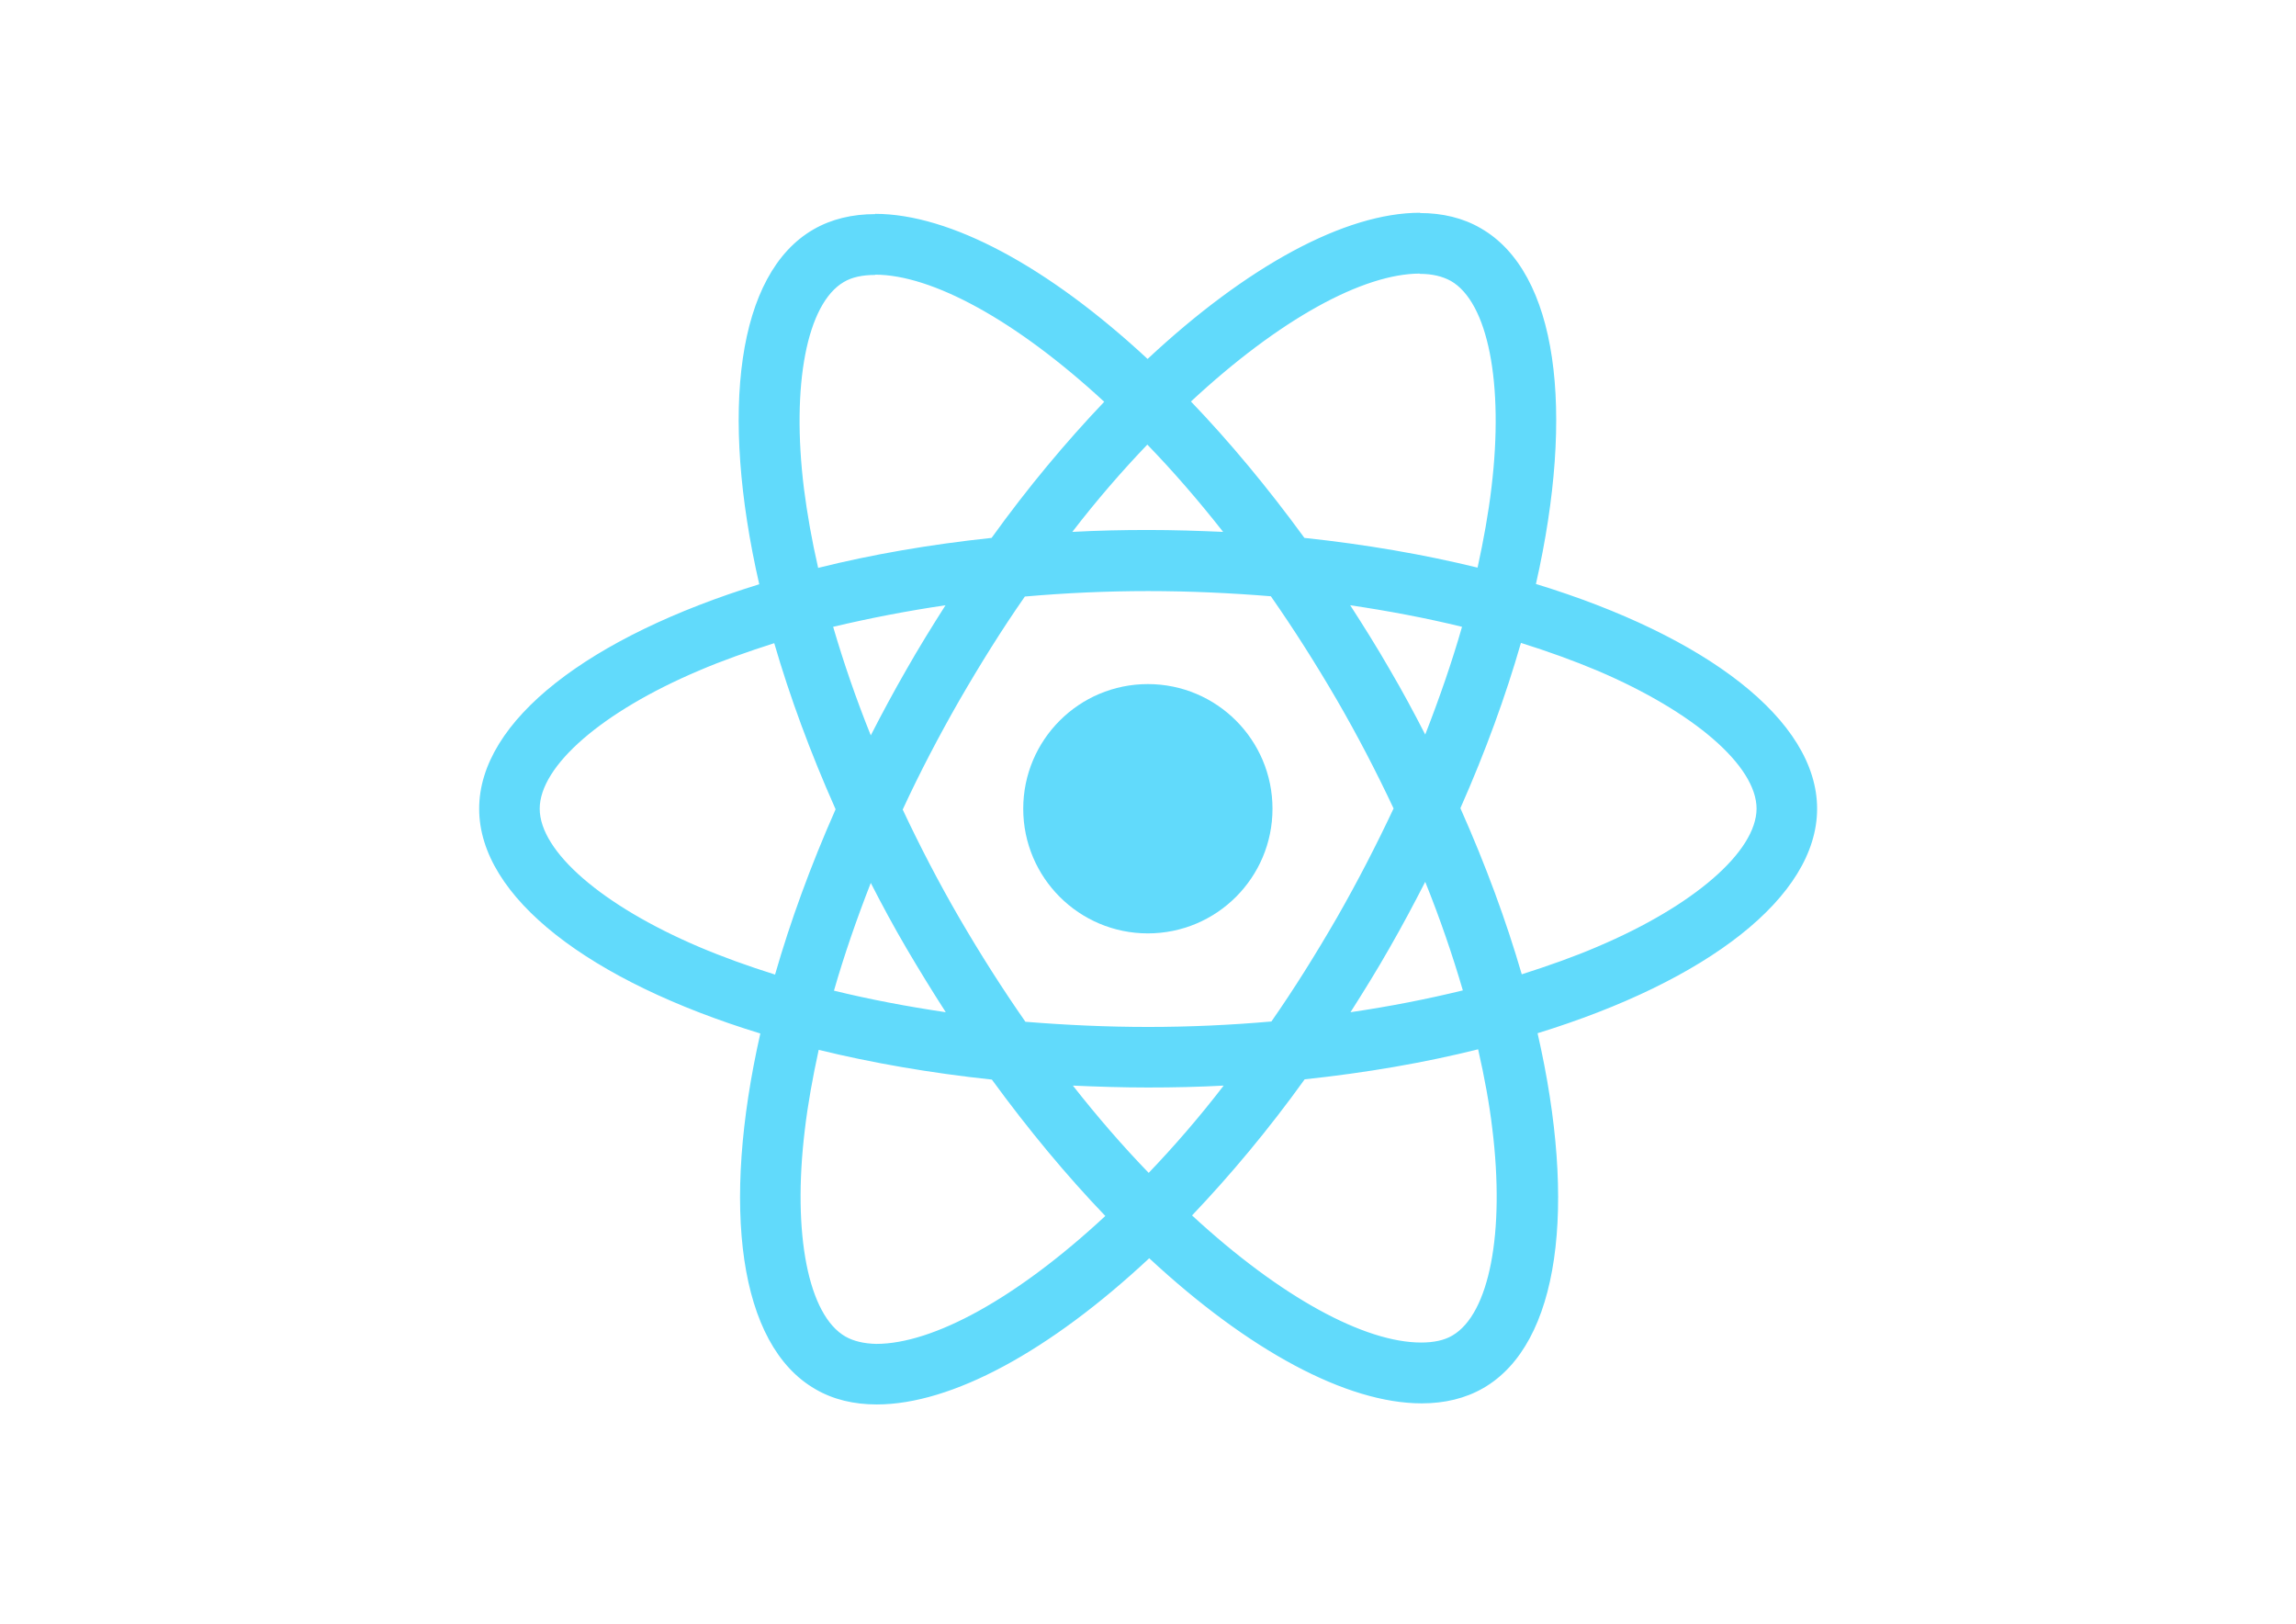
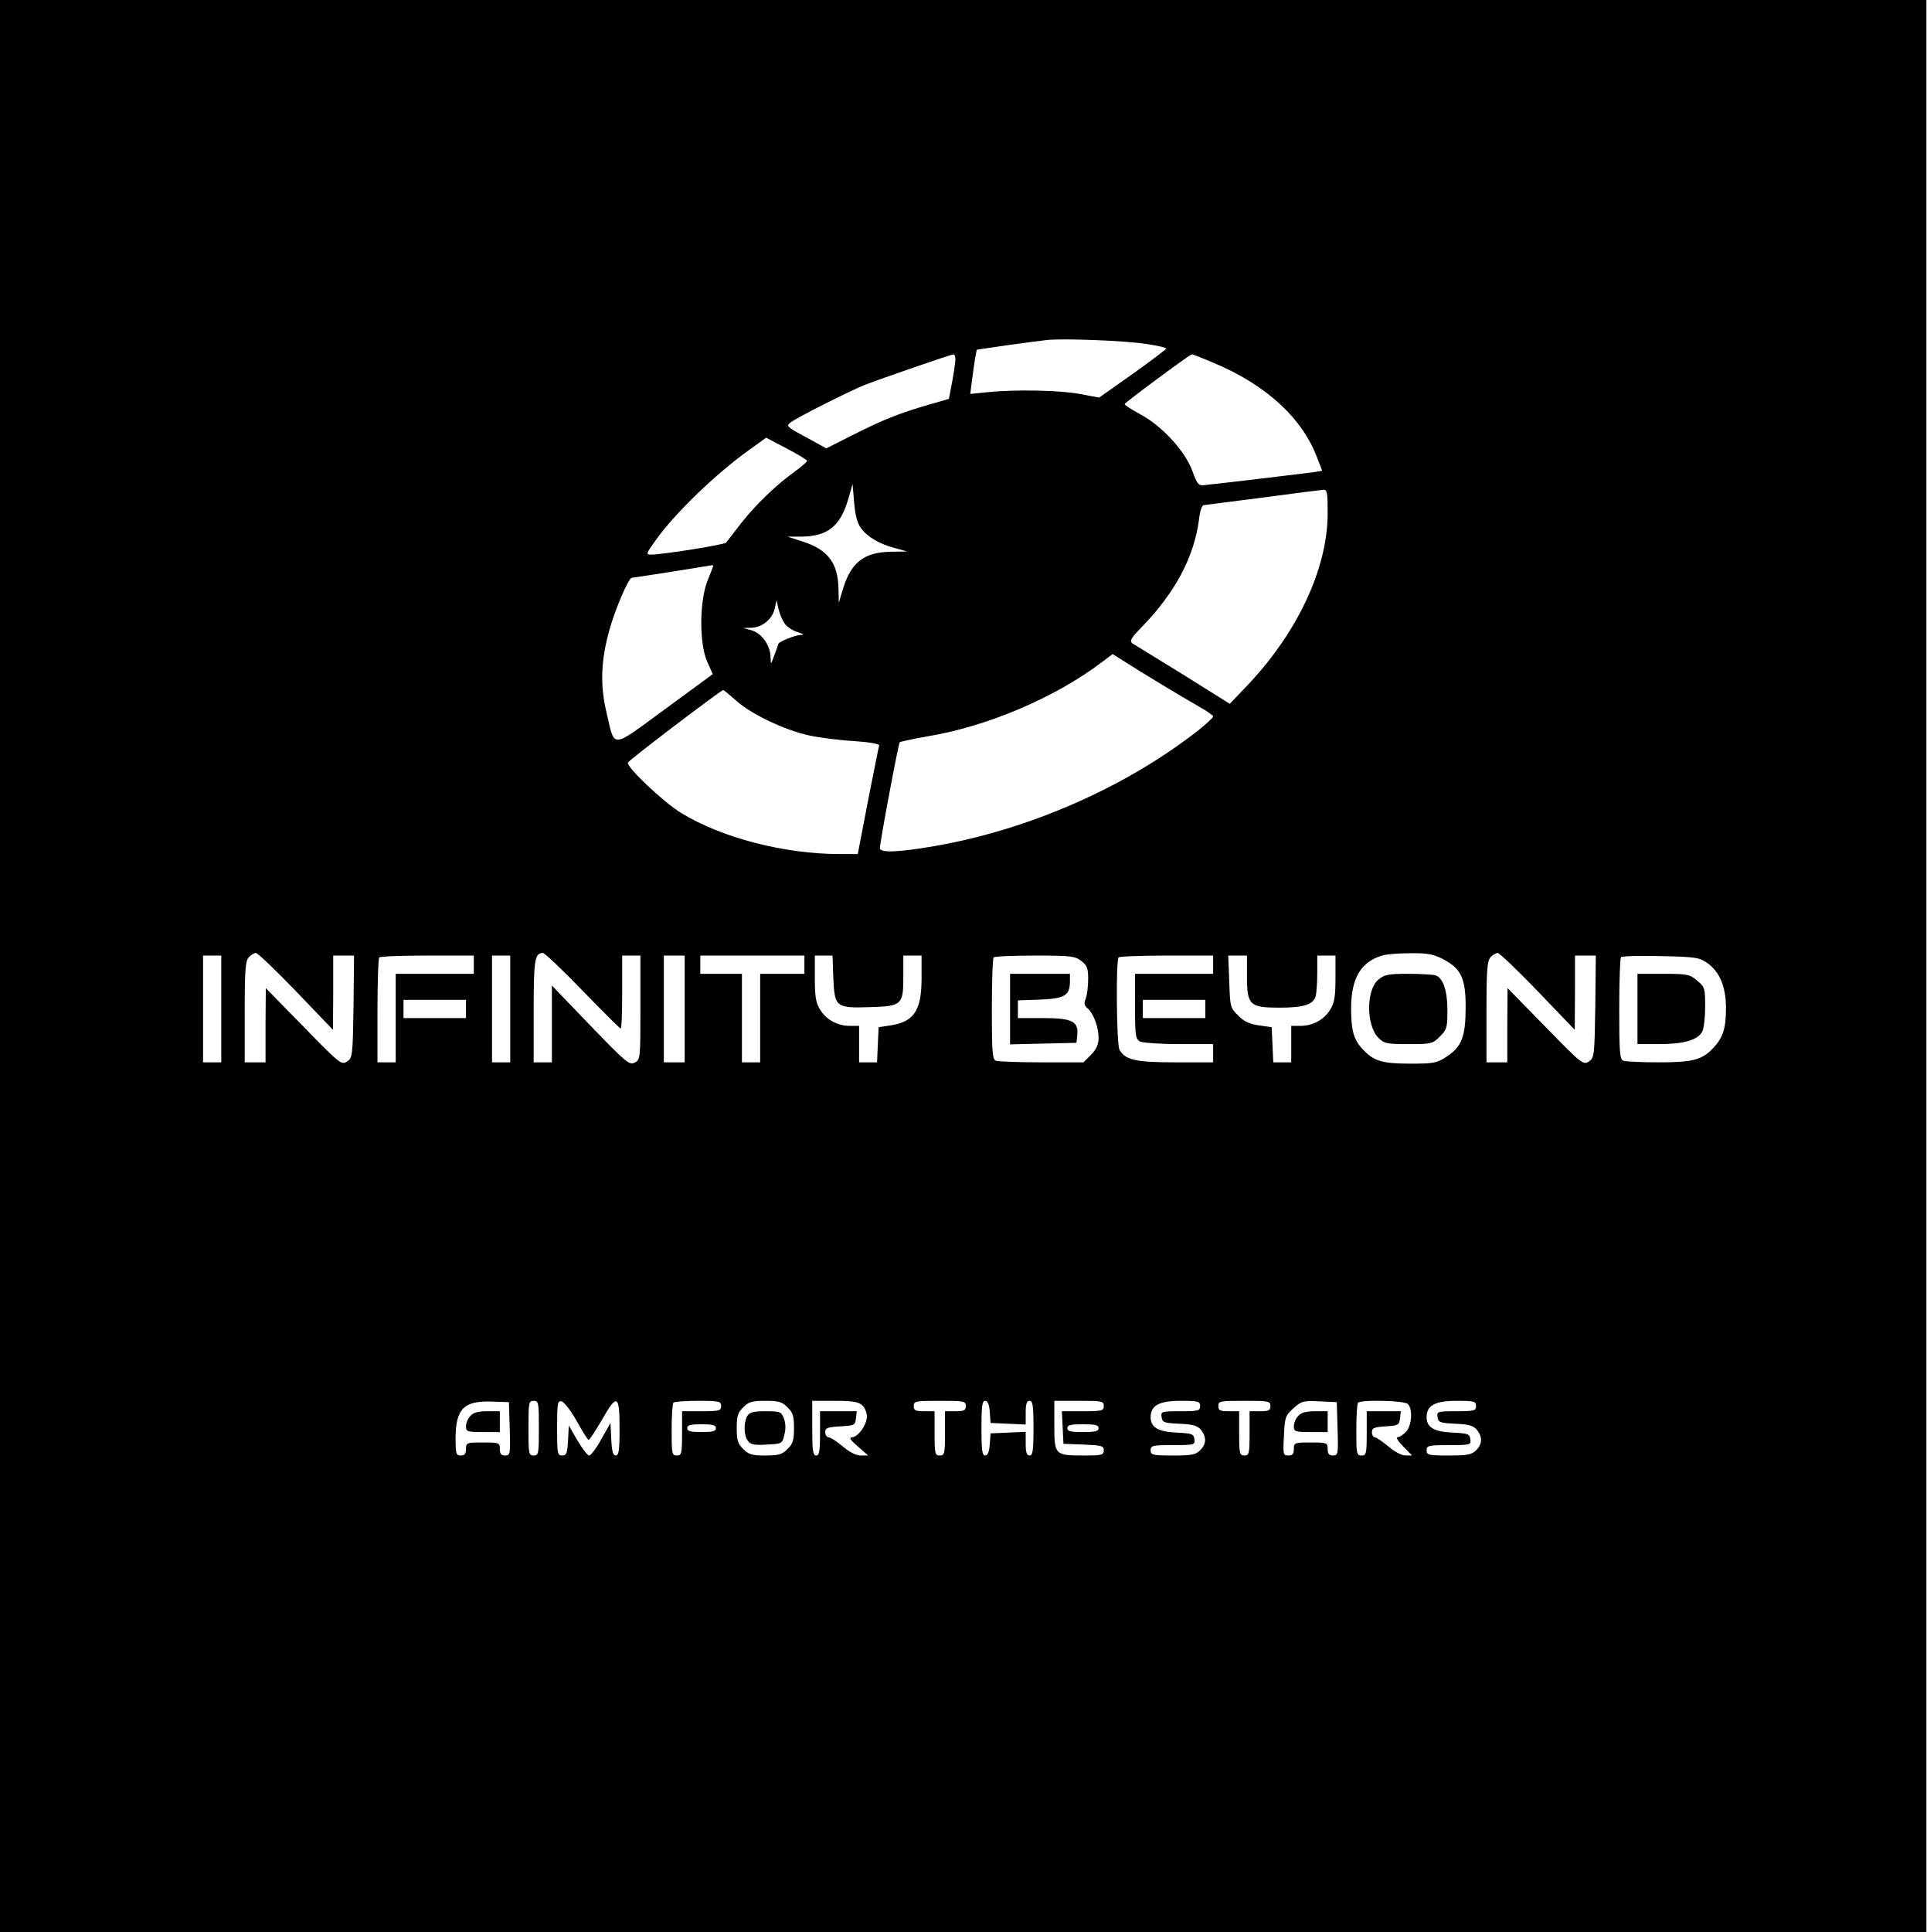
- <svg xmlns="http://www.w3.org/2000/svg" viewBox="0 0 841.9 595.3">
-   <g fill="#61DAFB">
-     <path d="M666.3 296.5c0-32.5-40.7-63.3-103.1-82.4 14.4-63.6 8-114.2-20.2-130.4-6.5-3.8-14.1-5.6-22.4-5.6v22.3c4.6 0 8.3.9 11.4 2.6 13.6 7.8 19.5 37.5 14.9 75.7-1.1 9.4-2.9 19.3-5.1 29.4-19.6-4.8-41-8.5-63.5-10.9-13.5-18.5-27.5-35.3-41.6-50 32.6-30.3 63.2-46.9 84-46.9V78c-27.5 0-63.5 19.6-99.9 53.6-36.4-33.8-72.4-53.2-99.9-53.2v22.3c20.7 0 51.4 16.5 84 46.6-14 14.7-28 31.4-41.3 49.9-22.6 2.4-44 6.1-63.6 11-2.3-10-4-19.7-5.2-29-4.7-38.2 1.1-67.9 14.6-75.8 3-1.8 6.9-2.6 11.5-2.6V78.5c-8.4 0-16 1.8-22.6 5.6-28.1 16.2-34.4 66.7-19.9 130.1-62.2 19.2-102.7 49.9-102.7 82.3 0 32.5 40.7 63.3 103.1 82.4-14.4 63.6-8 114.2 20.2 130.4 6.5 3.8 14.1 5.6 22.5 5.6 27.5 0 63.5-19.6 99.9-53.6 36.4 33.8 72.4 53.2 99.9 53.2 8.4 0 16-1.8 22.6-5.6 28.1-16.2 34.4-66.7 19.9-130.1 62-19.1 102.5-49.9 102.5-82.3zm-130.2-66.7c-3.7 12.9-8.3 26.2-13.5 39.5-4.1-8-8.4-16-13.1-24-4.6-8-9.5-15.8-14.4-23.4 14.2 2.1 27.9 4.7 41 7.9zm-45.8 106.5c-7.8 13.5-15.8 26.3-24.1 38.2-14.9 1.3-30 2-45.2 2-15.1 0-30.2-.7-45-1.9-8.3-11.9-16.4-24.6-24.2-38-7.6-13.1-14.5-26.4-20.8-39.8 6.2-13.4 13.2-26.8 20.7-39.9 7.8-13.5 15.8-26.3 24.1-38.2 14.9-1.3 30-2 45.2-2 15.1 0 30.2.7 45 1.9 8.3 11.9 16.4 24.6 24.2 38 7.6 13.1 14.5 26.4 20.8 39.8-6.3 13.4-13.2 26.8-20.7 39.9zm32.3-13c5.4 13.4 10 26.8 13.8 39.8-13.1 3.2-26.9 5.9-41.2 8 4.9-7.7 9.8-15.6 14.4-23.7 4.6-8 8.9-16.1 13-24.1zM421.2 430c-9.3-9.6-18.6-20.3-27.8-32 9 .4 18.2.7 27.5.7 9.4 0 18.7-.2 27.8-.7-9 11.7-18.3 22.4-27.5 32zm-74.4-58.9c-14.2-2.1-27.9-4.7-41-7.9 3.7-12.9 8.3-26.2 13.5-39.5 4.1 8 8.4 16 13.1 24 4.7 8 9.5 15.8 14.4 23.4zM420.7 163c9.3 9.6 18.6 20.3 27.8 32-9-.4-18.2-.7-27.5-.7-9.4 0-18.7.2-27.8.7 9-11.7 18.3-22.4 27.5-32zm-74 58.9c-4.9 7.7-9.8 15.6-14.4 23.7-4.6 8-8.9 16-13 24-5.4-13.4-10-26.8-13.8-39.8 13.1-3.1 26.9-5.8 41.2-7.9zm-90.5 125.2c-35.4-15.1-58.3-34.9-58.3-50.6 0-15.7 22.9-35.6 58.3-50.6 8.6-3.7 18-7 27.7-10.1 5.7 19.6 13.2 40 22.5 60.9-9.2 20.8-16.6 41.1-22.2 60.6-9.9-3.1-19.3-6.5-28-10.2zM310 490c-13.6-7.8-19.5-37.5-14.9-75.7 1.1-9.4 2.9-19.3 5.1-29.4 19.6 4.8 41 8.5 63.5 10.9 13.5 18.5 27.5 35.3 41.6 50-32.6 30.3-63.2 46.9-84 46.9-4.5-.1-8.3-1-11.3-2.7zm237.2-76.2c4.7 38.2-1.1 67.9-14.6 75.8-3 1.8-6.9 2.6-11.5 2.6-20.7 0-51.4-16.5-84-46.6 14-14.7 28-31.4 41.3-49.9 22.6-2.4 44-6.1 63.6-11 2.3 10.1 4.1 19.8 5.2 29.1zm38.5-66.7c-8.6 3.7-18 7-27.7 10.1-5.7-19.6-13.2-40-22.5-60.9 9.2-20.8 16.6-41.1 22.2-60.6 9.9 3.1 19.3 6.5 28.1 10.2 35.4 15.1 58.3 34.9 58.3 50.6-.1 15.7-23 35.6-58.4 50.6zM320.8 78.4z" />
-     <circle cx="420.9" cy="296.5" r="45.7" />
-     <path d="M520.5 78.1z" />
+ <svg xmlns="http://www.w3.org/2000/svg" version="1.0" width="740pt" height="742pt" viewBox="0 0 740 742" preserveAspectRatio="xMidYMid meet">
+   <g transform="translate(0,742) scale(0.1,-0.1)" fill="#000000" stroke="none">
+     <path d="M0 3710 l0 -3710 3700 0 3700 0 0 3710 0 3710 -3700 0 -3700 0 0 -3710z m4403 2389 c42 -6 77 -14 77 -18 -1 -3 -59 -47 -129 -97 l-129 -91 -69 13 c-74 15 -248 19 -357 8 l-69 -7 7 54 c4 30 9 68 12 85 l6 31 116 17 c65 9 133 18 152 20 60 7 301 -2 383 -15z m-733 -61 c-1 -13 -6 -52 -13 -87 l-12 -63 -80 -23 c-110 -32 -173 -57 -290 -116 l-101 -51 -78 43 c-73 39 -77 43 -60 56 28 21 221 118 284 144 59 23 330 117 343 118 4 1 7 -9 7 -21z m988 -10 c203 -84 344 -212 402 -367 l19 -49 -37 -6 c-30 -4 -294 -36 -414 -49 -24 -3 -29 2 -48 55 -28 76 -117 173 -200 217 -33 18 -60 35 -60 39 1 6 248 189 258 191 2 1 38 -13 80 -31z m-1558 -378 c0 -4 -20 -21 -44 -39 -72 -51 -152 -128 -208 -199 -28 -37 -55 -71 -59 -76 -7 -8 -237 -45 -287 -46 -22 0 -21 3 18 57 74 103 228 252 359 346 l64 46 78 -41 c44 -23 79 -44 79 -48z m207 -258 c25 -34 70 -61 131 -77 l47 -13 -63 -1 c-101 -2 -151 -39 -182 -137 l-18 -59 -1 53 c-2 100 -41 151 -137 182 l-59 19 53 0 c101 1 150 40 180 143 l17 59 6 -71 c4 -48 12 -79 26 -98z m1793 57 c0 -212 -116 -459 -310 -663 l-66 -69 -179 112 c-99 61 -187 115 -195 120 -12 9 -6 20 36 63 129 133 201 269 220 414 3 30 11 54 18 54 6 1 108 14 226 29 118 16 223 29 233 30 15 1 17 -10 17 -90z m-2360 -201 c0 -2 -10 -28 -22 -58 -32 -80 -32 -245 -1 -312 l21 -47 -184 -135 c-211 -154 -191 -154 -225 -9 -24 102 -21 196 12 314 22 79 73 199 86 200 7 0 280 43 306 48 4 0 7 0 7 -1z m273 -221 c8 -13 30 -28 49 -34 27 -9 29 -11 10 -12 -19 -1 -82 -26 -82 -34 0 -1 -7 -20 -15 -42 -14 -39 -14 -39 -15 -10 0 45 -34 93 -72 104 l-33 9 31 1 c41 1 81 33 90 74 l7 32 7 -32 c4 -18 14 -43 23 -56z m1508 -271 c19 -12 59 -34 87 -51 29 -16 52 -33 52 -37 0 -4 -24 -26 -52 -49 -280 -221 -655 -386 -1021 -449 -140 -24 -207 -26 -207 -7 0 23 71 401 76 406 3 3 51 13 107 23 230 38 491 149 671 286 l40 30 105 -66 c58 -36 122 -74 142 -86z m-1693 -27 c58 -52 184 -112 278 -133 40 -9 118 -19 173 -22 67 -5 101 -11 98 -18 -2 -6 -21 -102 -43 -213 l-39 -203 -70 0 c-212 0 -452 62 -609 158 -67 41 -210 176 -204 193 3 10 356 277 366 279 2 0 25 -19 50 -41z m-1691 -1116 l142 -148 1 143 0 142 40 0 40 0 -2 -196 c-3 -190 -4 -197 -25 -211 -21 -14 -28 -9 -167 134 l-145 148 -1 -142 0 -143 -40 0 -40 0 0 194 c0 164 3 197 16 210 8 9 21 16 27 16 7 0 76 -66 154 -147z m1101 2 c78 -80 143 -145 146 -145 4 0 6 63 6 140 l0 140 35 0 35 0 0 -200 c0 -195 0 -200 -22 -211 -20 -11 -33 0 -170 142 l-148 154 0 -147 0 -148 -35 0 -35 0 0 198 c0 198 4 222 36 222 6 0 75 -65 152 -145z m3302 123 c72 -37 90 -73 90 -185 0 -114 -15 -153 -73 -191 -37 -25 -49 -27 -141 -27 -108 0 -140 10 -183 57 -33 35 -43 72 -43 155 0 115 37 179 119 203 14 5 62 9 106 9 65 1 89 -3 125 -21z m367 -125 l142 -148 1 143 0 142 40 0 40 0 -2 -196 c-3 -190 -4 -197 -25 -211 -21 -14 -28 -9 -167 134 l-145 148 -1 -142 0 -143 -40 0 -40 0 0 194 c0 164 3 197 16 210 8 9 21 16 27 16 7 0 76 -66 154 -147z m-5057 -68 l0 -205 -35 0 -35 0 0 205 0 205 35 0 35 0 0 -205z m970 170 l0 -35 -150 0 -150 0 0 -170 0 -170 -35 0 -35 0 0 198 c0 109 3 202 7 205 3 4 87 7 185 7 l178 0 0 -35z m140 -170 l0 -205 -35 0 -35 0 0 205 0 205 35 0 35 0 0 -205z m670 0 l0 -205 -40 0 -40 0 0 205 0 205 40 0 40 0 0 -205z m460 170 l0 -35 -85 0 -85 0 0 -170 0 -170 -35 0 -35 0 0 170 0 170 -80 0 -80 0 0 35 0 35 200 0 200 0 0 -35z m111 -51 c5 -113 10 -116 142 -112 122 4 127 8 127 120 l0 78 35 0 35 0 0 -87 c0 -126 -30 -169 -125 -182 l-40 -6 -3 -67 -3 -68 -34 0 -35 0 0 70 0 70 -35 0 c-48 0 -92 24 -115 63 -16 25 -20 50 -20 120 l0 87 34 0 34 0 3 -86z m953 65 c22 -17 26 -28 26 -69 0 -27 -4 -60 -9 -74 -8 -19 -6 -28 6 -38 23 -19 43 -72 43 -113 0 -27 -8 -44 -29 -66 l-29 -29 -160 0 c-88 0 -167 3 -176 6 -14 5 -16 32 -16 198 0 106 3 196 7 199 3 4 75 7 158 7 139 0 155 -2 179 -21z m506 -14 l0 -35 -150 0 -150 0 0 -125 c0 -113 2 -125 19 -135 11 -5 78 -10 150 -10 l131 0 0 -35 0 -35 -145 0 c-154 0 -193 9 -215 49 -11 22 -14 343 -3 354 3 4 87 7 185 7 l178 0 0 -35z m130 -45 c0 -110 10 -120 125 -120 93 0 130 12 139 44 3 11 6 51 6 89 l0 67 35 0 35 0 0 -87 c0 -70 -4 -95 -20 -120 -23 -39 -67 -63 -115 -63 l-35 0 0 -70 0 -70 -35 0 -34 0 -3 67 -3 68 -49 7 c-36 5 -58 15 -80 38 -30 29 -31 34 -34 130 l-4 100 36 0 36 0 0 -80z m1769 51 c47 -34 71 -91 71 -173 0 -77 -11 -112 -48 -152 -44 -47 -79 -56 -211 -56 -66 0 -126 3 -135 6 -14 5 -16 32 -16 198 0 106 3 196 7 200 4 4 73 6 153 4 134 -3 147 -5 179 -27z m-4769 -176 l0 -35 -120 0 -120 0 0 35 0 35 120 0 120 0 0 -35z m2840 0 l0 -35 -120 0 -120 0 0 35 0 35 120 0 120 0 0 -35z m-2672 -1612 c3 -98 2 -103 -18 -103 -15 0 -20 7 -20 25 0 24 -2 25 -65 25 -63 0 -65 -1 -65 -25 0 -18 -5 -25 -20 -25 -18 0 -20 7 -20 68 1 112 32 143 140 139 l65 -2 3 -102z m112 2 c0 -98 -1 -105 -20 -105 -19 0 -20 7 -20 105 0 98 1 105 20 105 19 0 20 -7 20 -105z m145 28 c22 -40 43 -73 46 -73 4 0 26 34 50 75 59 104 69 100 69 -30 0 -85 -3 -105 -15 -105 -10 0 -15 16 -17 63 l-3 62 -35 -62 c-19 -35 -40 -63 -47 -63 -6 0 -26 26 -45 58 l-33 57 -3 -57 c-3 -50 -6 -58 -22 -58 -19 0 -20 8 -20 106 0 95 2 105 17 102 10 -2 36 -36 58 -75z m555 57 c0 -18 -7 -20 -75 -20 l-75 0 0 -85 c0 -78 -2 -85 -20 -85 -19 0 -20 7 -20 98 0 54 3 102 7 105 3 4 46 7 95 7 81 0 88 -2 88 -20z m255 -5 c21 -20 25 -34 25 -80 0 -46 -4 -60 -25 -80 -20 -21 -34 -25 -85 -25 -51 0 -65 4 -85 25 -21 20 -25 34 -25 80 0 46 4 60 25 80 20 21 34 25 85 25 51 0 65 -4 85 -25z m287 8 c10 -9 18 -28 18 -43 0 -32 -34 -80 -58 -80 -12 -1 -4 -12 23 -35 l40 -35 -28 0 c-19 0 -44 13 -70 35 -22 19 -47 35 -54 35 -7 0 -13 9 -13 20 0 16 8 19 58 22 54 3 57 4 60 31 l3 27 -70 0 -71 0 0 -85 c0 -69 -3 -85 -15 -85 -12 0 -15 18 -15 105 l0 105 87 0 c66 0 91 -4 105 -17z m398 -3 c0 -17 -7 -20 -40 -20 l-40 0 0 -85 c0 -78 -2 -85 -20 -85 -18 0 -20 7 -20 85 l0 85 -40 0 c-33 0 -40 3 -40 20 0 19 7 20 100 20 93 0 100 -1 100 -20z m92 -22 l3 -43 68 -3 67 -3 0 46 c0 33 4 45 15 45 12 0 15 -18 15 -105 0 -87 -3 -105 -15 -105 -11 0 -15 12 -15 45 l0 46 -67 -3 -68 -3 -3 -42 c-2 -29 -8 -43 -18 -43 -11 0 -14 20 -14 105 0 85 3 105 14 105 10 0 16 -14 18 -42z m438 22 c0 -18 -7 -20 -80 -20 l-81 0 3 -62 3 -63 78 -3 c69 -3 77 -5 77 -22 0 -18 -7 -20 -76 -20 -112 0 -114 2 -114 115 l0 95 95 0 c88 0 95 -1 95 -20z m370 0 c0 -18 -7 -20 -76 -20 -72 0 -75 -1 -72 -22 3 -21 9 -23 68 -26 52 -2 69 -7 83 -23 22 -28 22 -54 -3 -79 -17 -17 -33 -20 -105 -20 -78 0 -85 2 -85 20 0 18 7 20 86 20 83 0 85 1 82 23 -3 20 -9 22 -68 25 -71 3 -100 20 -100 59 0 45 32 63 115 63 68 0 75 -2 75 -20z m270 0 c0 -17 -7 -20 -40 -20 l-40 0 0 -85 c0 -78 -2 -85 -20 -85 -18 0 -20 7 -20 85 l0 85 -40 0 c-33 0 -40 3 -40 20 0 19 7 20 100 20 93 0 100 -1 100 -20z m258 -87 c3 -98 2 -103 -18 -103 -15 0 -20 7 -20 25 0 24 -2 25 -65 25 -63 0 -65 -1 -65 -25 0 -19 -5 -25 -21 -25 -20 0 -21 4 -17 76 3 71 6 78 36 105 31 28 38 30 100 27 l67 -3 3 -102z m270 95 c20 -20 15 -85 -8 -108 -11 -11 -25 -20 -32 -20 -7 0 3 -16 22 -35 l34 -35 -25 0 c-15 0 -43 15 -66 35 -23 19 -46 35 -52 35 -6 0 -11 9 -11 19 0 17 8 20 53 23 48 3 52 5 55 31 l3 27 -65 0 -66 0 0 -85 c0 -78 -2 -85 -20 -85 -19 0 -20 7 -20 98 0 54 3 102 7 105 12 12 178 8 191 -5z m262 -8 c0 -18 -7 -20 -76 -20 -72 0 -75 -1 -72 -22 3 -21 9 -23 68 -26 52 -2 69 -7 83 -23 22 -28 22 -54 -3 -79 -17 -17 -33 -20 -105 -20 -78 0 -85 2 -85 20 0 18 7 20 86 20 83 0 85 1 82 23 -3 20 -9 22 -68 25 -71 3 -100 20 -100 59 0 45 32 63 115 63 68 0 75 -2 75 -20z m-2920 -85 c0 -12 -13 -15 -55 -15 -42 0 -55 3 -55 15 0 12 13 15 55 15 42 0 55 -3 55 -15z m1470 0 c0 -12 -13 -15 -60 -15 -47 0 -60 3 -60 15 0 12 13 15 60 15 47 0 60 -3 60 -15z" />
+     <path d="M5294 3657 c-47 -41 -46 -176 1 -223 22 -22 32 -24 115 -24 88 0 93 1 121 29 27 27 29 35 29 101 0 74 -16 123 -45 134 -9 3 -57 6 -105 6 -78 0 -92 -3 -116 -23z" />
+     <path d="M3880 3545 l0 -136 128 3 127 3 3 28 c6 54 -19 67 -130 67 l-98 0 0 34 0 34 86 3 c95 4 114 16 114 71 l0 28 -115 0 -115 0 0 -135z" />
+     <path d="M6290 3545 l0 -135 85 0 c93 0 147 16 164 48 6 12 11 54 11 95 0 72 -1 76 -31 101 -28 24 -38 26 -130 26 l-99 0 0 -135z" />
+     <path d="M1807 1982 c-10 -10 -17 -28 -17 -40 0 -20 5 -22 65 -22 l65 0 0 40 0 40 -48 0 c-35 0 -54 -5 -65 -18z" />
+     <path d="M2870 1981 c-14 -27 -13 -74 3 -95 10 -14 25 -17 72 -14 59 3 60 3 68 38 6 22 5 45 -2 63 -10 25 -14 27 -70 27 -49 0 -62 -4 -71 -19z" />
+     <path d="M4987 1982 c-10 -10 -17 -28 -17 -40 0 -20 5 -22 65 -22 l65 0 0 40 0 40 -48 0 c-35 0 -54 -5 -65 -18z" />
  </g>
</svg>
